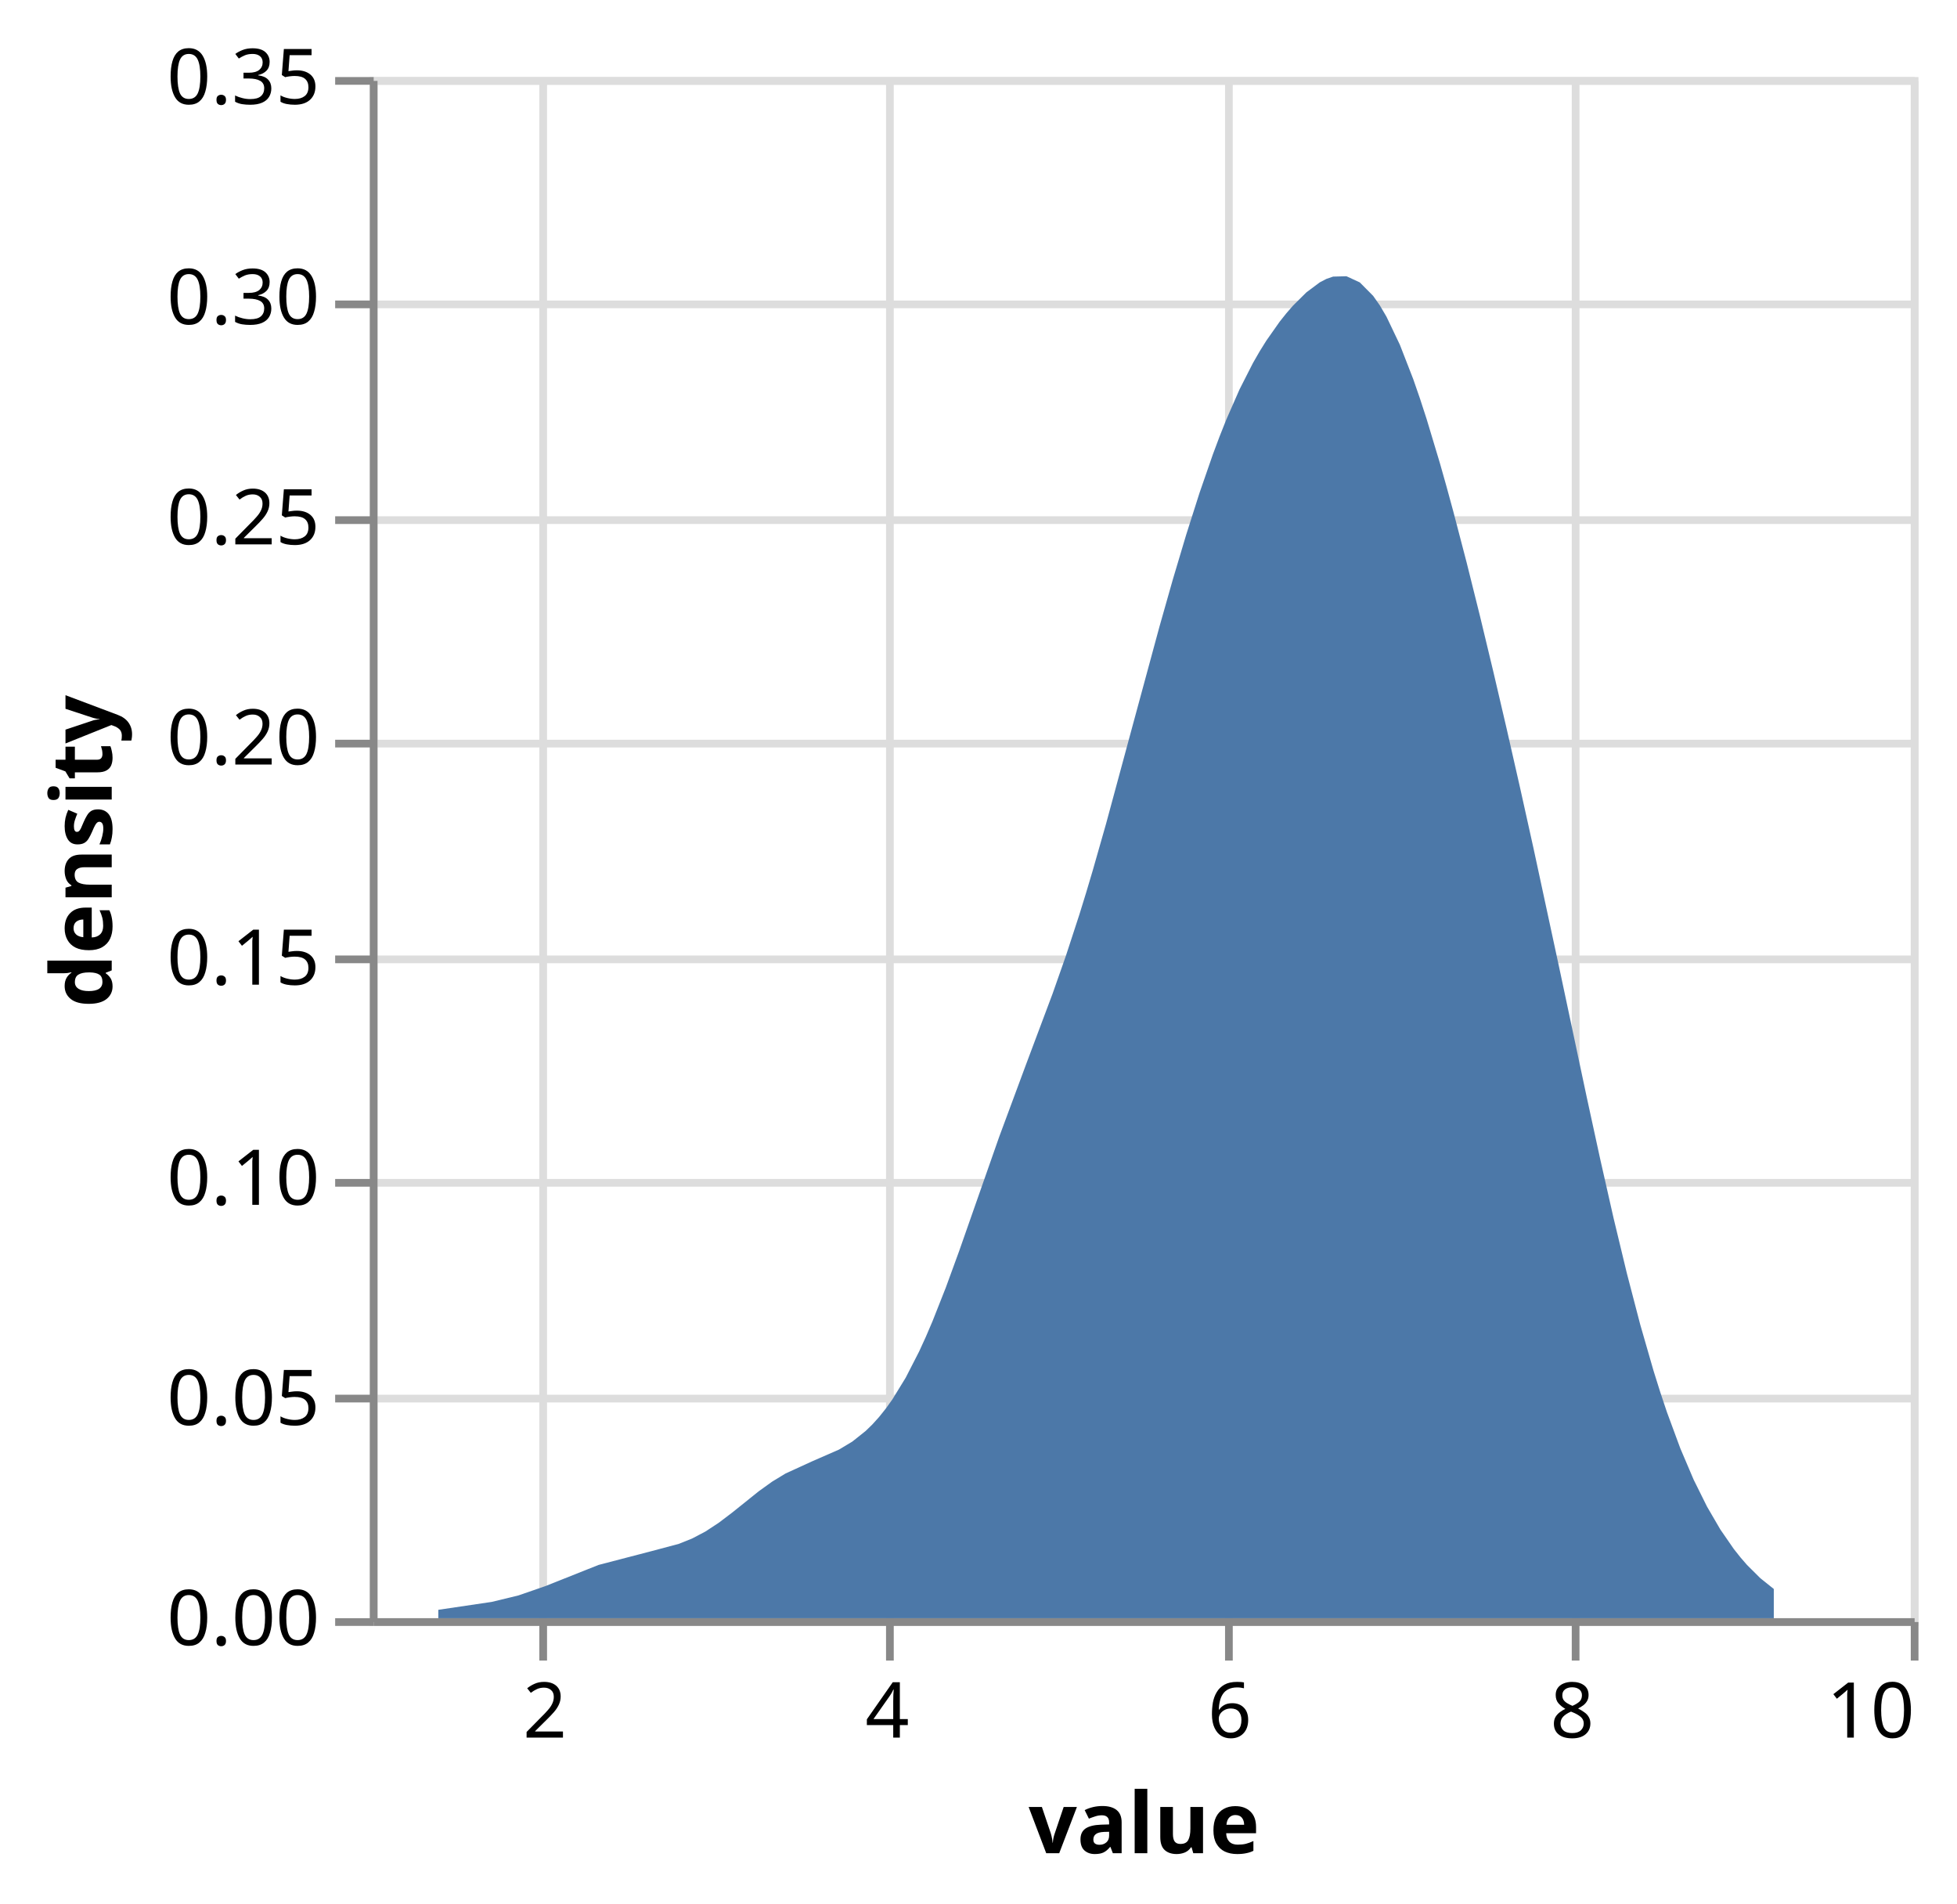
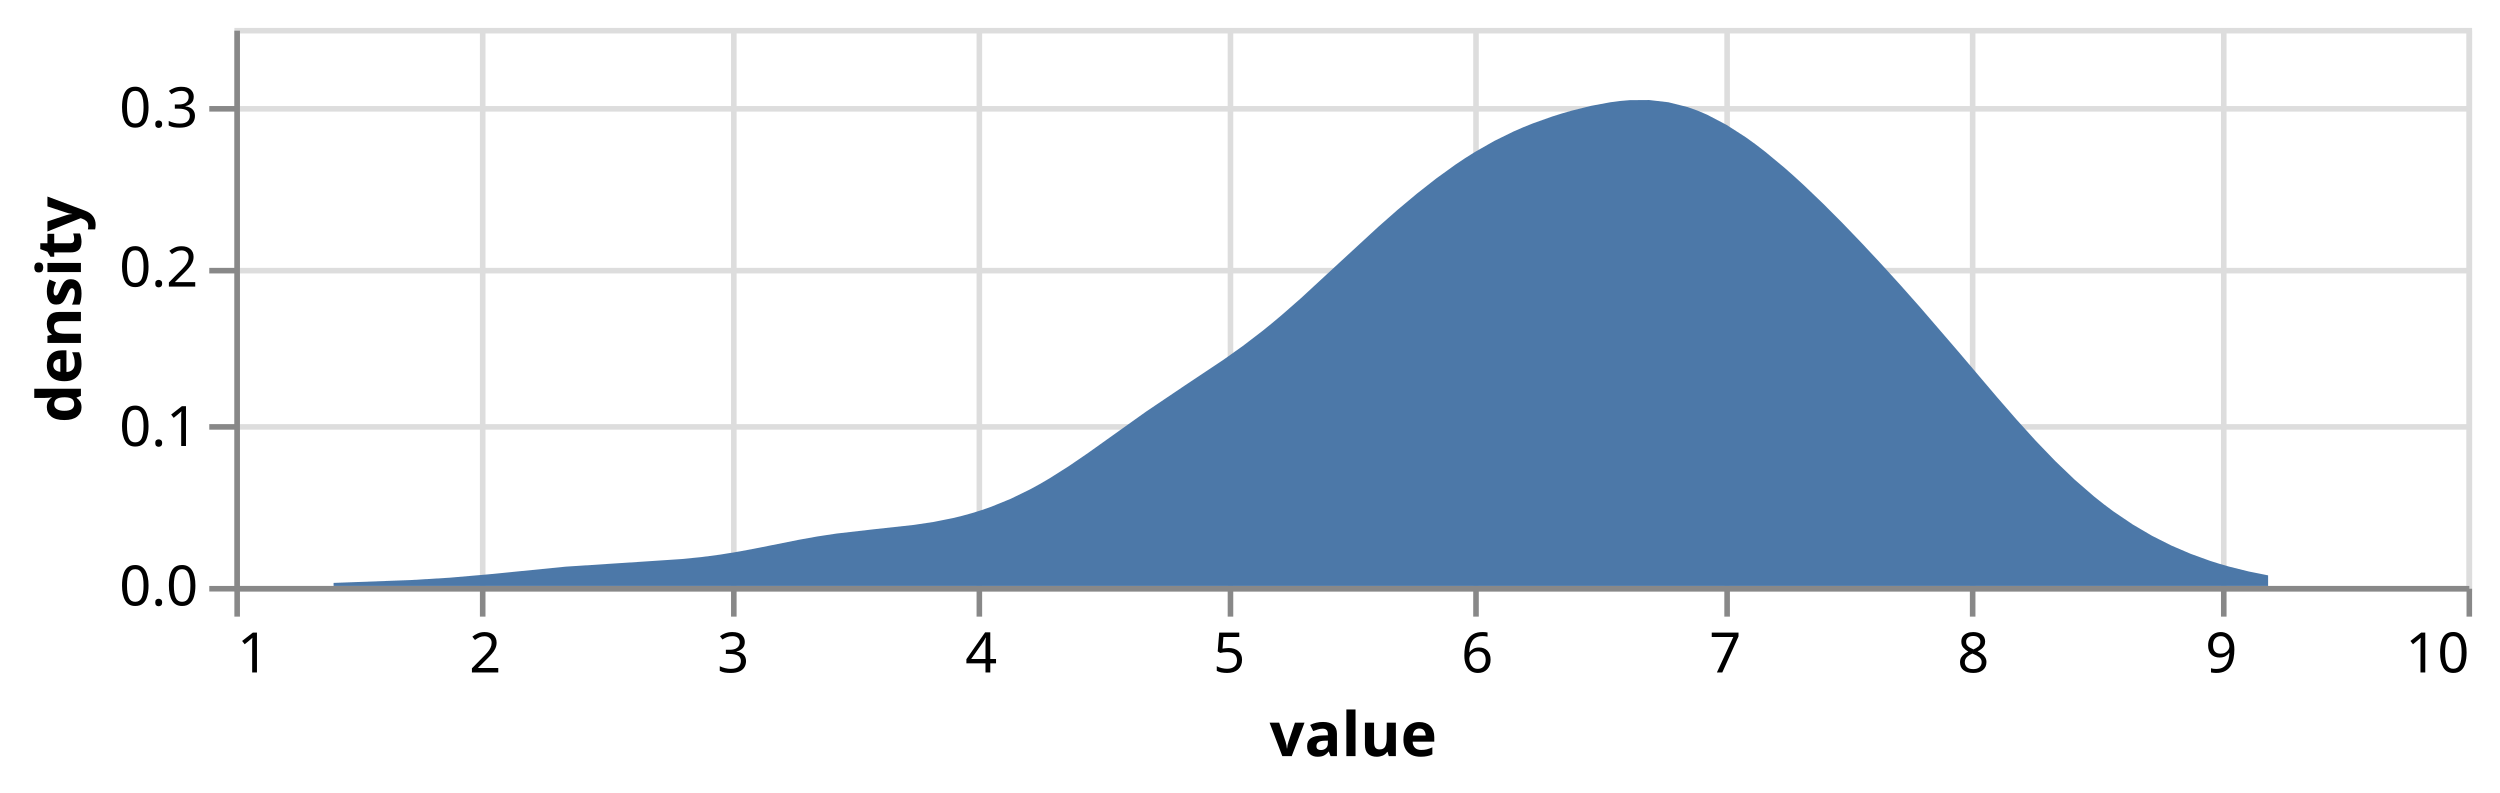
- <svg xmlns="http://www.w3.org/2000/svg" class="marks" width="254" height="247" viewBox="0 0 254 247" version="1.1">
-   <g transform="translate(48,10)">
+ <svg xmlns="http://www.w3.org/2000/svg" class="marks" width="448" height="142" viewBox="0 0 448 142" version="1.1">
+   <g transform="translate(42,5)">
    <g class="mark-group role-frame root">
      <g transform="translate(0,0)">
-         <path class="background" d="M0.5,0.5h200v200h-200Z" style="fill: none; stroke: #ddd;" />
+         <path class="background" d="M0.5,0.5h400v100h-400Z" style="fill: none; stroke: #ddd;" />
        <g>
          <g class="mark-group role-axis">
-             <g transform="translate(0.5,200.5)">
+             <g transform="translate(0.5,100.5)">
              <path class="background" d="M0,0h0v0h0Z" style="pointer-events: none; fill: none;" />
              <g>
                <g class="mark-rule role-axis-grid" style="pointer-events: none;">
-                   <line transform="translate(22,-200)" x2="0" y2="200" style="fill: none; stroke: #ddd; stroke-width: 1; opacity: 1;" />
-                   <line transform="translate(67,-200)" x2="0" y2="200" style="fill: none; stroke: #ddd; stroke-width: 1; opacity: 1;" />
-                   <line transform="translate(111,-200)" x2="0" y2="200" style="fill: none; stroke: #ddd; stroke-width: 1; opacity: 1;" />
-                   <line transform="translate(156,-200)" x2="0" y2="200" style="fill: none; stroke: #ddd; stroke-width: 1; opacity: 1;" />
-                   <line transform="translate(200,-200)" x2="0" y2="200" style="fill: none; stroke: #ddd; stroke-width: 1; opacity: 1;" />
+                   <line transform="translate(0,-100)" x2="0" y2="100" style="fill: none; stroke: #ddd; stroke-width: 1; opacity: 1;" />
+                   <line transform="translate(44,-100)" x2="0" y2="100" style="fill: none; stroke: #ddd; stroke-width: 1; opacity: 1;" />
+                   <line transform="translate(89,-100)" x2="0" y2="100" style="fill: none; stroke: #ddd; stroke-width: 1; opacity: 1;" />
+                   <line transform="translate(133,-100)" x2="0" y2="100" style="fill: none; stroke: #ddd; stroke-width: 1; opacity: 1;" />
+                   <line transform="translate(178,-100)" x2="0" y2="100" style="fill: none; stroke: #ddd; stroke-width: 1; opacity: 1;" />
+                   <line transform="translate(222,-100)" x2="0" y2="100" style="fill: none; stroke: #ddd; stroke-width: 1; opacity: 1;" />
+                   <line transform="translate(267,-100)" x2="0" y2="100" style="fill: none; stroke: #ddd; stroke-width: 1; opacity: 1;" />
+                   <line transform="translate(311,-100)" x2="0" y2="100" style="fill: none; stroke: #ddd; stroke-width: 1; opacity: 1;" />
+                   <line transform="translate(356,-100)" x2="0" y2="100" style="fill: none; stroke: #ddd; stroke-width: 1; opacity: 1;" />
+                   <line transform="translate(400,-100)" x2="0" y2="100" style="fill: none; stroke: #ddd; stroke-width: 1; opacity: 1;" />
                </g>
              </g>
            </g>
          </g>
          <g class="mark-group role-axis">
            <g transform="translate(0.5,0.5)">
              <path class="background" d="M0,0h0v0h0Z" style="pointer-events: none; fill: none;" />
              <g>
                <g class="mark-rule role-axis-grid" style="pointer-events: none;">
-                   <line transform="translate(0,200)" x2="200" y2="0" style="fill: none; stroke: #ddd; stroke-width: 1; opacity: 1;" />
-                   <line transform="translate(0,171)" x2="200" y2="0" style="fill: none; stroke: #ddd; stroke-width: 1; opacity: 1;" />
-                   <line transform="translate(0,143)" x2="200" y2="0" style="fill: none; stroke: #ddd; stroke-width: 1; opacity: 1;" />
-                   <line transform="translate(0,114)" x2="200" y2="0" style="fill: none; stroke: #ddd; stroke-width: 1; opacity: 1;" />
-                   <line transform="translate(0,86)" x2="200" y2="0" style="fill: none; stroke: #ddd; stroke-width: 1; opacity: 1;" />
-                   <line transform="translate(0,57)" x2="200" y2="0" style="fill: none; stroke: #ddd; stroke-width: 1; opacity: 1;" />
-                   <line transform="translate(0,29)" x2="200" y2="0" style="fill: none; stroke: #ddd; stroke-width: 1; opacity: 1;" />
-                   <line transform="translate(0,0)" x2="200" y2="0" style="fill: none; stroke: #ddd; stroke-width: 1; opacity: 1;" />
+                   <line transform="translate(0,100)" x2="400" y2="0" style="fill: none; stroke: #ddd; stroke-width: 1; opacity: 1;" />
+                   <line transform="translate(0,71)" x2="400" y2="0" style="fill: none; stroke: #ddd; stroke-width: 1; opacity: 1;" />
+                   <line transform="translate(0,43)" x2="400" y2="0" style="fill: none; stroke: #ddd; stroke-width: 1; opacity: 1;" />
+                   <line transform="translate(0,14)" x2="400" y2="0" style="fill: none; stroke: #ddd; stroke-width: 1; opacity: 1;" />
                </g>
              </g>
            </g>
          </g>
          <g class="mark-group role-axis">
-             <g transform="translate(0.5,200.5)">
+             <g transform="translate(0.5,100.5)">
              <path class="background" d="M0,0h0v0h0Z" style="pointer-events: none; fill: none;" />
              <g>
                <g class="mark-rule role-axis-tick" style="pointer-events: none;">
-                   <line transform="translate(22,0)" x2="0" y2="5" style="fill: none; stroke: #888; stroke-width: 1; opacity: 1;" />
-                   <line transform="translate(67,0)" x2="0" y2="5" style="fill: none; stroke: #888; stroke-width: 1; opacity: 1;" />
-                   <line transform="translate(111,0)" x2="0" y2="5" style="fill: none; stroke: #888; stroke-width: 1; opacity: 1;" />
-                   <line transform="translate(156,0)" x2="0" y2="5" style="fill: none; stroke: #888; stroke-width: 1; opacity: 1;" />
-                   <line transform="translate(200,0)" x2="0" y2="5" style="fill: none; stroke: #888; stroke-width: 1; opacity: 1;" />
+                   <line transform="translate(0,0)" x2="0" y2="5" style="fill: none; stroke: #888; stroke-width: 1; opacity: 1;" />
+                   <line transform="translate(44,0)" x2="0" y2="5" style="fill: none; stroke: #888; stroke-width: 1; opacity: 1;" />
+                   <line transform="translate(89,0)" x2="0" y2="5" style="fill: none; stroke: #888; stroke-width: 1; opacity: 1;" />
+                   <line transform="translate(133,0)" x2="0" y2="5" style="fill: none; stroke: #888; stroke-width: 1; opacity: 1;" />
+                   <line transform="translate(178,0)" x2="0" y2="5" style="fill: none; stroke: #888; stroke-width: 1; opacity: 1;" />
+                   <line transform="translate(222,0)" x2="0" y2="5" style="fill: none; stroke: #888; stroke-width: 1; opacity: 1;" />
+                   <line transform="translate(267,0)" x2="0" y2="5" style="fill: none; stroke: #888; stroke-width: 1; opacity: 1;" />
+                   <line transform="translate(311,0)" x2="0" y2="5" style="fill: none; stroke: #888; stroke-width: 1; opacity: 1;" />
+                   <line transform="translate(356,0)" x2="0" y2="5" style="fill: none; stroke: #888; stroke-width: 1; opacity: 1;" />
+                   <line transform="translate(400,0)" x2="0" y2="5" style="fill: none; stroke: #888; stroke-width: 1; opacity: 1;" />
                </g>
                <g class="mark-text role-axis-label" style="pointer-events: none;">
-                   <text text-anchor="middle" transform="translate(22.22222,15)" style="font-family: sans-serif; font-size: 10px; fill: #000; opacity: 1;">2</text>
-                   <text text-anchor="middle" transform="translate(66.66667,15)" style="font-family: sans-serif; font-size: 10px; fill: #000; opacity: 1;">4</text>
-                   <text text-anchor="middle" transform="translate(111.1111,15)" style="font-family: sans-serif; font-size: 10px; fill: #000; opacity: 1;">6</text>
-                   <text text-anchor="middle" transform="translate(155.5556,15)" style="font-family: sans-serif; font-size: 10px; fill: #000; opacity: 1;">8</text>
-                   <text text-anchor="end" transform="translate(200,15)" style="font-family: sans-serif; font-size: 10px; fill: #000; opacity: 1;">10</text>
+                   <text text-anchor="start" transform="translate(0,15)" style="font-family: sans-serif; font-size: 10px; fill: #000; opacity: 1;">1</text>
+                   <text text-anchor="middle" transform="translate(44.44444,15)" style="font-family: sans-serif; font-size: 10px; fill: #000; opacity: 1;">2</text>
+                   <text text-anchor="middle" transform="translate(88.88889,15)" style="font-family: sans-serif; font-size: 10px; fill: #000; opacity: 1;">3</text>
+                   <text text-anchor="middle" transform="translate(133.3333,15)" style="font-family: sans-serif; font-size: 10px; fill: #000; opacity: 1;">4</text>
+                   <text text-anchor="middle" transform="translate(177.7778,15)" style="font-family: sans-serif; font-size: 10px; fill: #000; opacity: 1;">5</text>
+                   <text text-anchor="middle" transform="translate(222.2222,15)" style="font-family: sans-serif; font-size: 10px; fill: #000; opacity: 1;">6</text>
+                   <text text-anchor="middle" transform="translate(266.6667,15)" style="font-family: sans-serif; font-size: 10px; fill: #000; opacity: 1;">7</text>
+                   <text text-anchor="middle" transform="translate(311.1111,15)" style="font-family: sans-serif; font-size: 10px; fill: #000; opacity: 1;">8</text>
+                   <text text-anchor="middle" transform="translate(355.5556,15)" style="font-family: sans-serif; font-size: 10px; fill: #000; opacity: 1;">9</text>
+                   <text text-anchor="end" transform="translate(400,15)" style="font-family: sans-serif; font-size: 10px; fill: #000; opacity: 1;">10</text>
                </g>
                <g class="mark-rule role-axis-domain" style="pointer-events: none;">
-                   <line transform="translate(0,0)" x2="200" y2="0" style="fill: none; stroke: #888; stroke-width: 1; opacity: 1;" />
+                   <line transform="translate(0,0)" x2="400" y2="0" style="fill: none; stroke: #888; stroke-width: 1; opacity: 1;" />
                </g>
                <g class="mark-text role-axis-title" style="pointer-events: none;">
-                   <text text-anchor="middle" transform="translate(100,30)" style="font-family: sans-serif; font-size: 11px; font-weight: bold; fill: #000; opacity: 1;">value</text>
+                   <text text-anchor="middle" transform="translate(200,30)" style="font-family: sans-serif; font-size: 11px; font-weight: bold; fill: #000; opacity: 1;">value</text>
                </g>
              </g>
            </g>
          </g>
          <g class="mark-group role-axis">
            <g transform="translate(0.5,0.5)">
              <path class="background" d="M0,0h0v0h0Z" style="pointer-events: none; fill: none;" />
              <g>
                <g class="mark-rule role-axis-tick" style="pointer-events: none;">
-                   <line transform="translate(0,200)" x2="-5" y2="0" style="fill: none; stroke: #888; stroke-width: 1; opacity: 1;" />
-                   <line transform="translate(0,171)" x2="-5" y2="0" style="fill: none; stroke: #888; stroke-width: 1; opacity: 1;" />
-                   <line transform="translate(0,143)" x2="-5" y2="0" style="fill: none; stroke: #888; stroke-width: 1; opacity: 1;" />
-                   <line transform="translate(0,114)" x2="-5" y2="0" style="fill: none; stroke: #888; stroke-width: 1; opacity: 1;" />
-                   <line transform="translate(0,86)" x2="-5" y2="0" style="fill: none; stroke: #888; stroke-width: 1; opacity: 1;" />
-                   <line transform="translate(0,57)" x2="-5" y2="0" style="fill: none; stroke: #888; stroke-width: 1; opacity: 1;" />
-                   <line transform="translate(0,29)" x2="-5" y2="0" style="fill: none; stroke: #888; stroke-width: 1; opacity: 1;" />
-                   <line transform="translate(0,0)" x2="-5" y2="0" style="fill: none; stroke: #888; stroke-width: 1; opacity: 1;" />
+                   <line transform="translate(0,100)" x2="-5" y2="0" style="fill: none; stroke: #888; stroke-width: 1; opacity: 1;" />
+                   <line transform="translate(0,71)" x2="-5" y2="0" style="fill: none; stroke: #888; stroke-width: 1; opacity: 1;" />
+                   <line transform="translate(0,43)" x2="-5" y2="0" style="fill: none; stroke: #888; stroke-width: 1; opacity: 1;" />
+                   <line transform="translate(0,14)" x2="-5" y2="0" style="fill: none; stroke: #888; stroke-width: 1; opacity: 1;" />
                </g>
                <g class="mark-text role-axis-label" style="pointer-events: none;">
-                   <text text-anchor="end" transform="translate(-7,203)" style="font-family: sans-serif; font-size: 10px; fill: #000; opacity: 1;">0.00</text>
-                   <text text-anchor="end" transform="translate(-7,174.4286)" style="font-family: sans-serif; font-size: 10px; fill: #000; opacity: 1;">0.05</text>
-                   <text text-anchor="end" transform="translate(-7,145.8571)" style="font-family: sans-serif; font-size: 10px; fill: #000; opacity: 1;">0.10</text>
-                   <text text-anchor="end" transform="translate(-7,117.2857)" style="font-family: sans-serif; font-size: 10px; fill: #000; opacity: 1;">0.15</text>
-                   <text text-anchor="end" transform="translate(-7,88.71429)" style="font-family: sans-serif; font-size: 10px; fill: #000; opacity: 1;">0.20</text>
-                   <text text-anchor="end" transform="translate(-7,60.14286)" style="font-family: sans-serif; font-size: 10px; fill: #000; opacity: 1;">0.25</text>
-                   <text text-anchor="end" transform="translate(-7,31.57143)" style="font-family: sans-serif; font-size: 10px; fill: #000; opacity: 1;">0.30</text>
-                   <text text-anchor="end" transform="translate(-7,3)" style="font-family: sans-serif; font-size: 10px; fill: #000; opacity: 1;">0.35</text>
+                   <text text-anchor="end" transform="translate(-7,103)" style="font-family: sans-serif; font-size: 10px; fill: #000; opacity: 1;">0.0</text>
+                   <text text-anchor="end" transform="translate(-7,74.42857)" style="font-family: sans-serif; font-size: 10px; fill: #000; opacity: 1;">0.1</text>
+                   <text text-anchor="end" transform="translate(-7,45.85714)" style="font-family: sans-serif; font-size: 10px; fill: #000; opacity: 1;">0.2</text>
+                   <text text-anchor="end" transform="translate(-7,17.28571)" style="font-family: sans-serif; font-size: 10px; fill: #000; opacity: 1;">0.3</text>
                </g>
                <g class="mark-rule role-axis-domain" style="pointer-events: none;">
-                   <line transform="translate(0,200)" x2="0" y2="-200" style="fill: none; stroke: #888; stroke-width: 1; opacity: 1;" />
+                   <line transform="translate(0,100)" x2="0" y2="-100" style="fill: none; stroke: #888; stroke-width: 1; opacity: 1;" />
                </g>
                <g class="mark-text role-axis-title" style="pointer-events: none;">
-                   <text text-anchor="middle" transform="translate(-32,100) rotate(-90) translate(0,-2)" style="font-family: sans-serif; font-size: 11px; font-weight: bold; fill: #000; opacity: 1;">density</text>
+                   <text text-anchor="middle" transform="translate(-26,50) rotate(-90) translate(0,-2)" style="font-family: sans-serif; font-size: 11px; font-weight: bold; fill: #000; opacity: 1;">density</text>
                </g>
              </g>
            </g>
          </g>
          <g class="mark-area role-mark marks">
-             <path d="M8.889,198.913L15.822,197.887L19.289,197.046L22.756,195.846L29.689,193.088L36.622,191.282L40.089,190.357L41.822,189.665L43.556,188.753L45.289,187.616L47.022,186.301L50.489,183.522L52.222,182.276L53.956,181.223L57.422,179.636L60.889,178.121L62.622,177.081L64.356,175.701L65.222,174.858L66.089,173.899L66.956,172.817L67.822,171.607L69.556,168.78L71.289,165.399L72.156,163.505L73.022,161.482L74.756,157.095L76.489,152.352L78.222,147.406L81.689,137.52L85.156,128.174L88.622,118.936L90.356,114.001L92.089,108.695L92.956,105.888L93.822,102.981L95.556,96.902L99.022,84.094L102.489,71.311L104.222,65.204L105.956,59.396L107.689,53.957L109.422,48.958L110.289,46.645L111.156,44.464L112.889,40.514L114.622,37.11L115.489,35.601L116.356,34.209L118.089,31.745L118.956,30.658L119.822,29.66L121.556,27.942L123.289,26.646L124.156,26.193L125.022,25.896L126.756,25.848L128.489,26.649L130.222,28.395L131.089,29.631L131.956,31.107L133.689,34.739L135.422,39.195L136.289,41.697L137.156,44.361L138.889,50.118L139.756,53.186L140.622,56.363L142.356,63.002L144.089,69.959L145.822,77.173L147.556,84.602L149.289,92.225L151.022,100.032L154.489,116.123L157.956,132.444L159.689,140.411L161.422,148.062L163.156,155.263L164.889,161.905L166.622,167.918L167.489,170.677L168.356,173.27L170.089,177.963L171.822,182.03L173.556,185.522L175.289,188.496L177.022,191.006L177.889,192.102L178.756,193.101L180.489,194.823L182.222,196.21L182.222,200L180.489,200L178.756,200L177.889,200L177.022,200L175.289,200L173.556,200L171.822,200L170.089,200L168.356,200L167.489,200L166.622,200L164.889,200L163.156,200L161.422,200L159.689,200L157.956,200L154.489,200L151.022,200L149.289,200L147.556,200L145.822,200L144.089,200L142.356,200L140.622,200L139.756,200L138.889,200L137.156,200L136.289,200L135.422,200L133.689,200L131.956,200L131.089,200L130.222,200L128.489,200L126.756,200L125.022,200L124.156,200L123.289,200L121.556,200L119.822,200L118.956,200L118.089,200L116.356,200L115.489,200L114.622,200L112.889,200L111.156,200L110.289,200L109.422,200L107.689,200L105.956,200L104.222,200L102.489,200L99.022,200L95.556,200L93.822,200L92.956,200L92.089,200L90.356,200L88.622,200L85.156,200L81.689,200L78.222,200L76.489,200L74.756,200L73.022,200L72.156,200L71.289,200L69.556,200L67.822,200L66.956,200L66.089,200L65.222,200L64.356,200L62.622,200L60.889,200L57.422,200L53.956,200L52.222,200L50.489,200L47.022,200L45.289,200L43.556,200L41.822,200L40.089,200L36.622,200L29.689,200L22.756,200L19.289,200L15.822,200L8.889,200Z" style="fill: #4c78a8;" />
+             <path d="M17.778,99.457L31.644,98.944L38.578,98.523L45.511,97.923L59.378,96.544L73.244,95.641L80.178,95.179L83.644,94.833L87.111,94.377L90.578,93.808L94.044,93.151L100.978,91.761L104.444,91.138L107.911,90.612L114.844,89.818L121.778,89.061L125.244,88.54L128.711,87.851L130.444,87.429L132.178,86.949L133.911,86.409L135.644,85.803L139.111,84.39L142.578,82.7L144.311,81.752L146.044,80.741L149.511,78.547L152.978,76.176L156.444,73.703L163.378,68.76L170.311,64.087L177.244,59.468L180.711,57L184.178,54.348L185.911,52.944L187.644,51.491L191.111,48.451L198.044,42.047L204.978,35.655L208.444,32.602L211.911,29.698L215.378,26.978L218.844,24.479L220.578,23.322L222.311,22.232L225.778,20.257L229.244,18.555L230.978,17.8L232.711,17.105L236.178,15.873L237.911,15.329L239.644,14.83L243.111,13.971L246.578,13.323L248.311,13.097L250.044,12.948L253.511,12.924L256.978,13.325L260.444,14.197L262.178,14.816L263.911,15.553L267.378,17.369L270.844,19.598L272.578,20.848L274.311,22.18L277.778,25.059L279.511,26.593L281.244,28.181L284.711,31.501L288.178,34.979L291.644,38.586L295.111,42.301L298.578,46.112L302.044,50.016L308.978,58.061L315.911,66.222L319.378,70.206L322.844,74.031L326.311,77.631L329.778,80.953L333.244,83.959L334.978,85.339L336.711,86.635L340.178,88.981L343.644,91.015L347.111,92.761L350.578,94.248L354.044,95.503L355.778,96.051L357.511,96.55L360.978,97.411L364.444,98.105L364.444,100L360.978,100L357.511,100L355.778,100L354.044,100L350.578,100L347.111,100L343.644,100L340.178,100L336.711,100L334.978,100L333.244,100L329.778,100L326.311,100L322.844,100L319.378,100L315.911,100L308.978,100L302.044,100L298.578,100L295.111,100L291.644,100L288.178,100L284.711,100L281.244,100L279.511,100L277.778,100L274.311,100L272.578,100L270.844,100L267.378,100L263.911,100L262.178,100L260.444,100L256.978,100L253.511,100L250.044,100L248.311,100L246.578,100L243.111,100L239.644,100L237.911,100L236.178,100L232.711,100L230.978,100L229.244,100L225.778,100L222.311,100L220.578,100L218.844,100L215.378,100L211.911,100L208.444,100L204.978,100L198.044,100L191.111,100L187.644,100L185.911,100L184.178,100L180.711,100L177.244,100L170.311,100L163.378,100L156.444,100L152.978,100L149.511,100L146.044,100L144.311,100L142.578,100L139.111,100L135.644,100L133.911,100L132.178,100L130.444,100L128.711,100L125.244,100L121.778,100L114.844,100L107.911,100L104.444,100L100.978,100L94.044,100L90.578,100L87.111,100L83.644,100L80.178,100L73.244,100L59.378,100L45.511,100L38.578,100L31.644,100L17.778,100Z" style="fill: #4c78a8;" />
          </g>
        </g>
      </g>
    </g>
  </g>
</svg>
